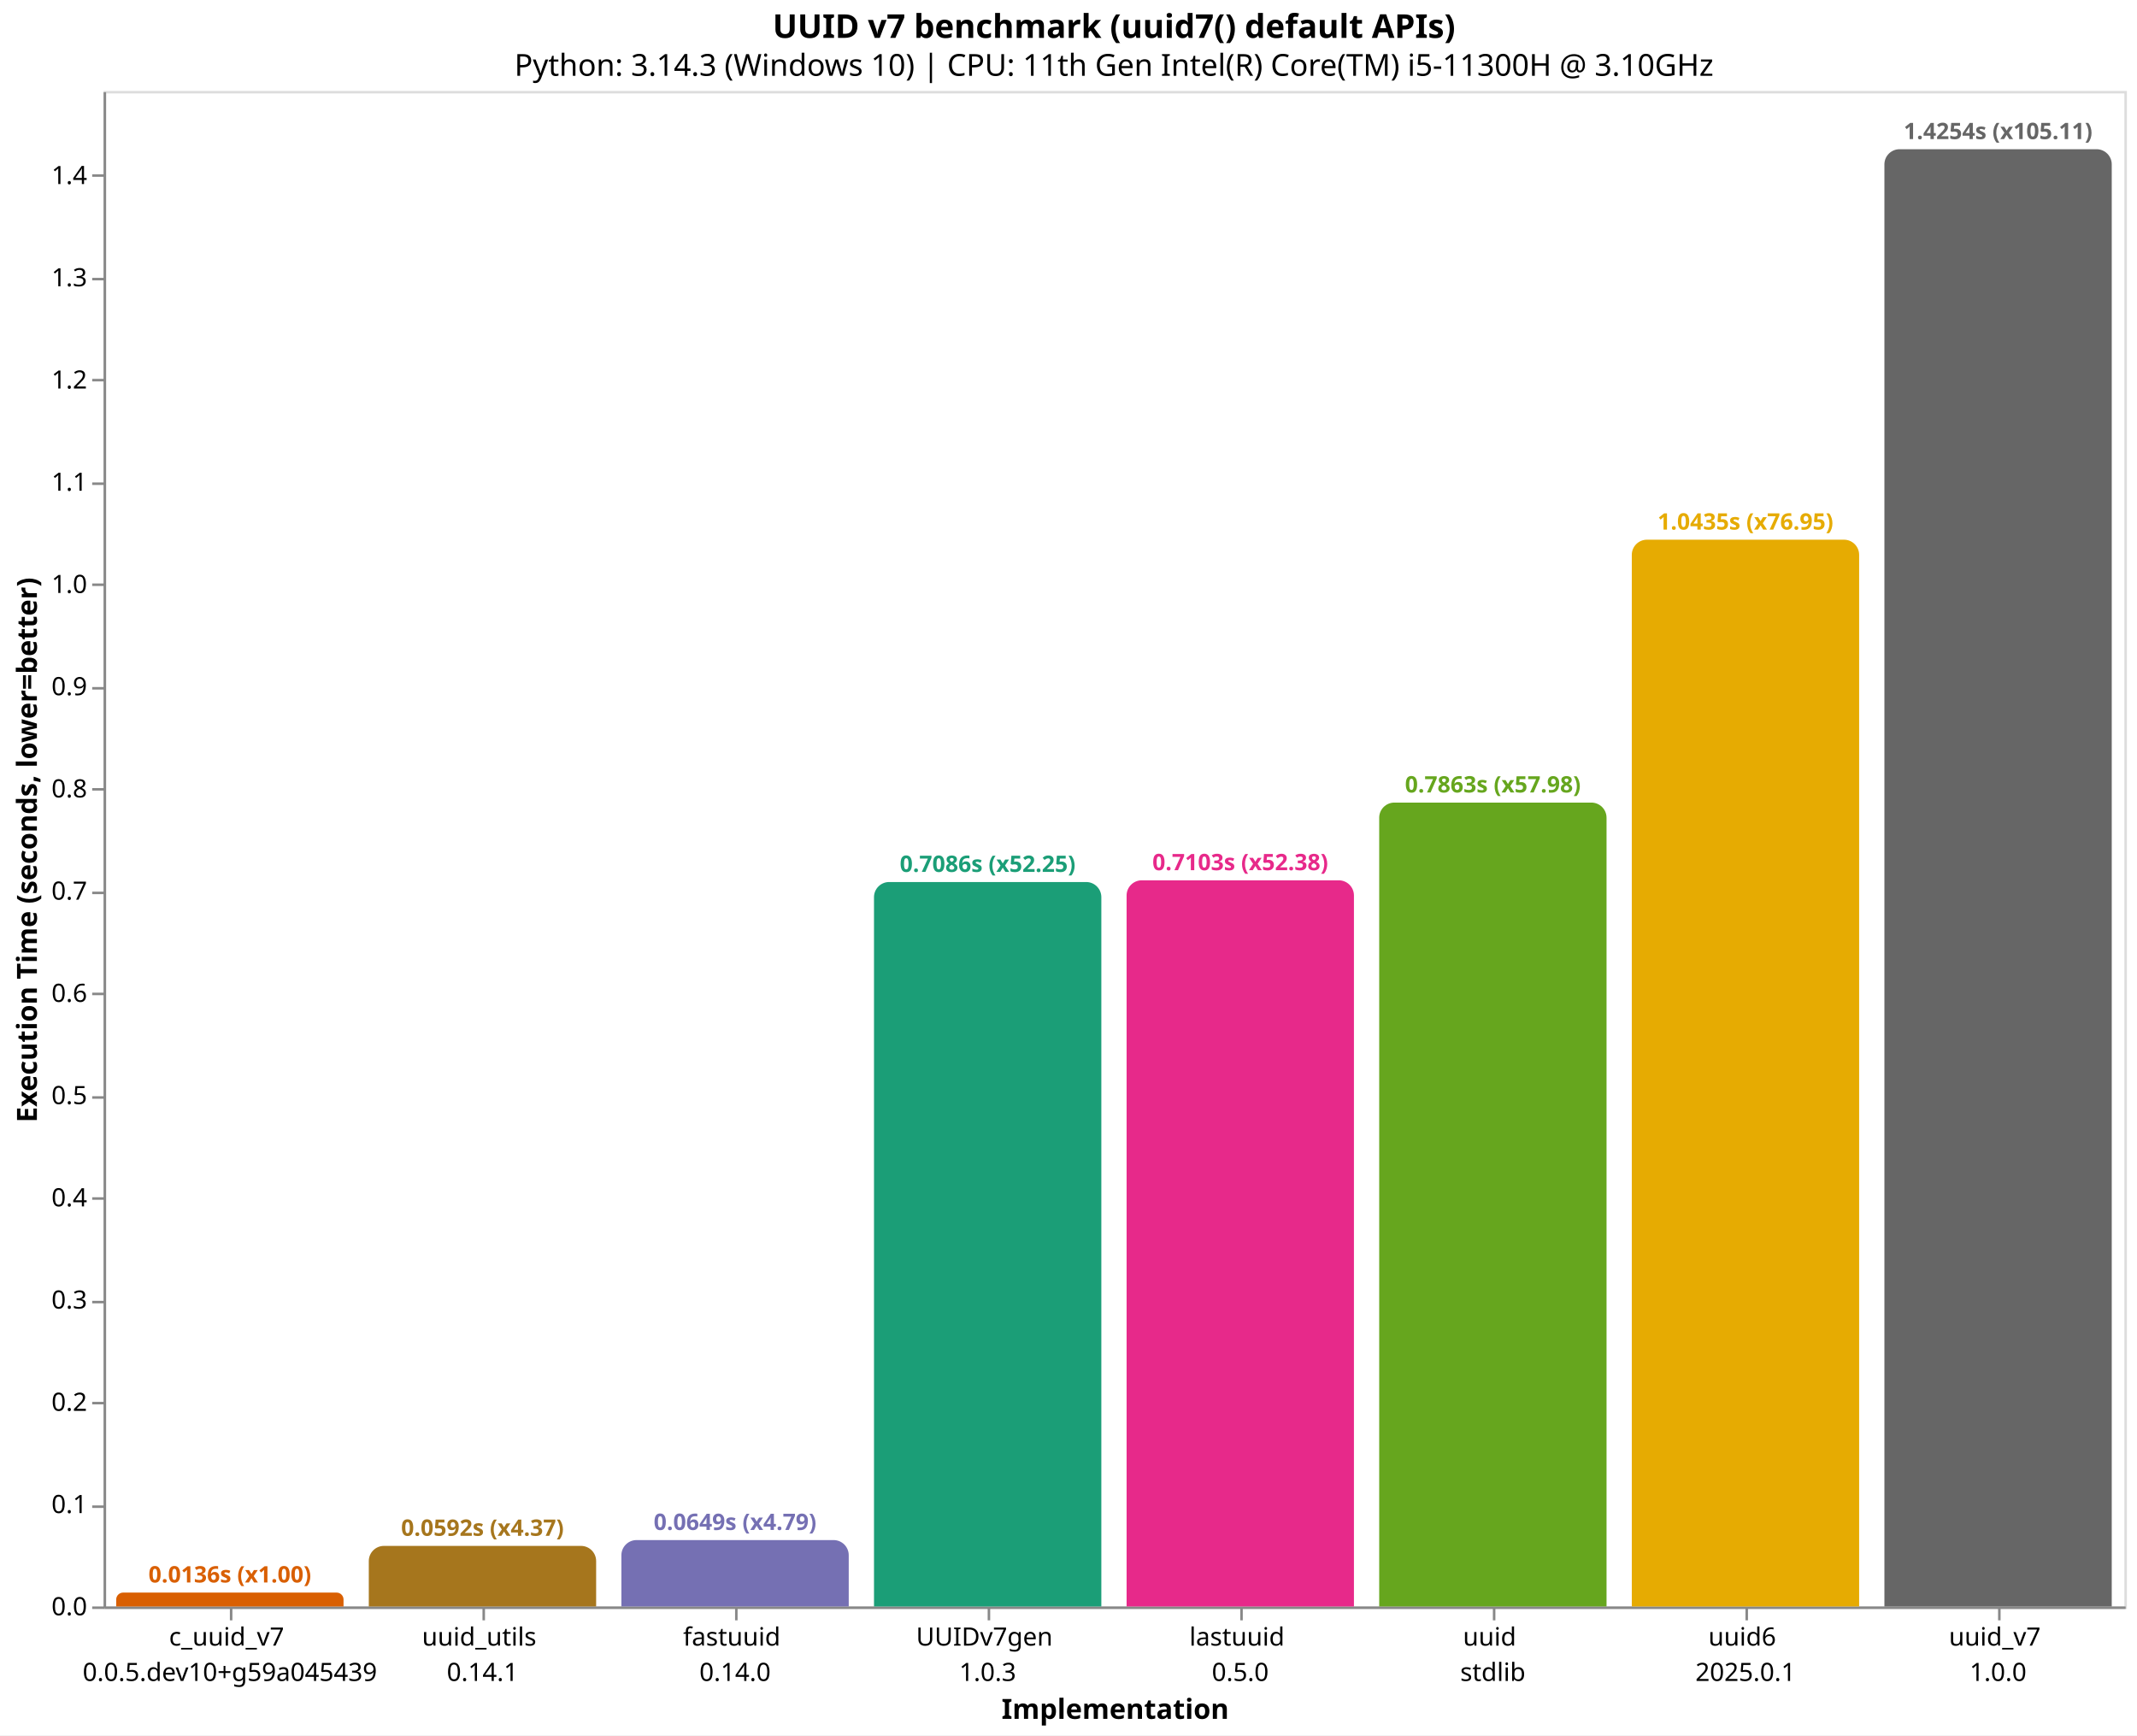
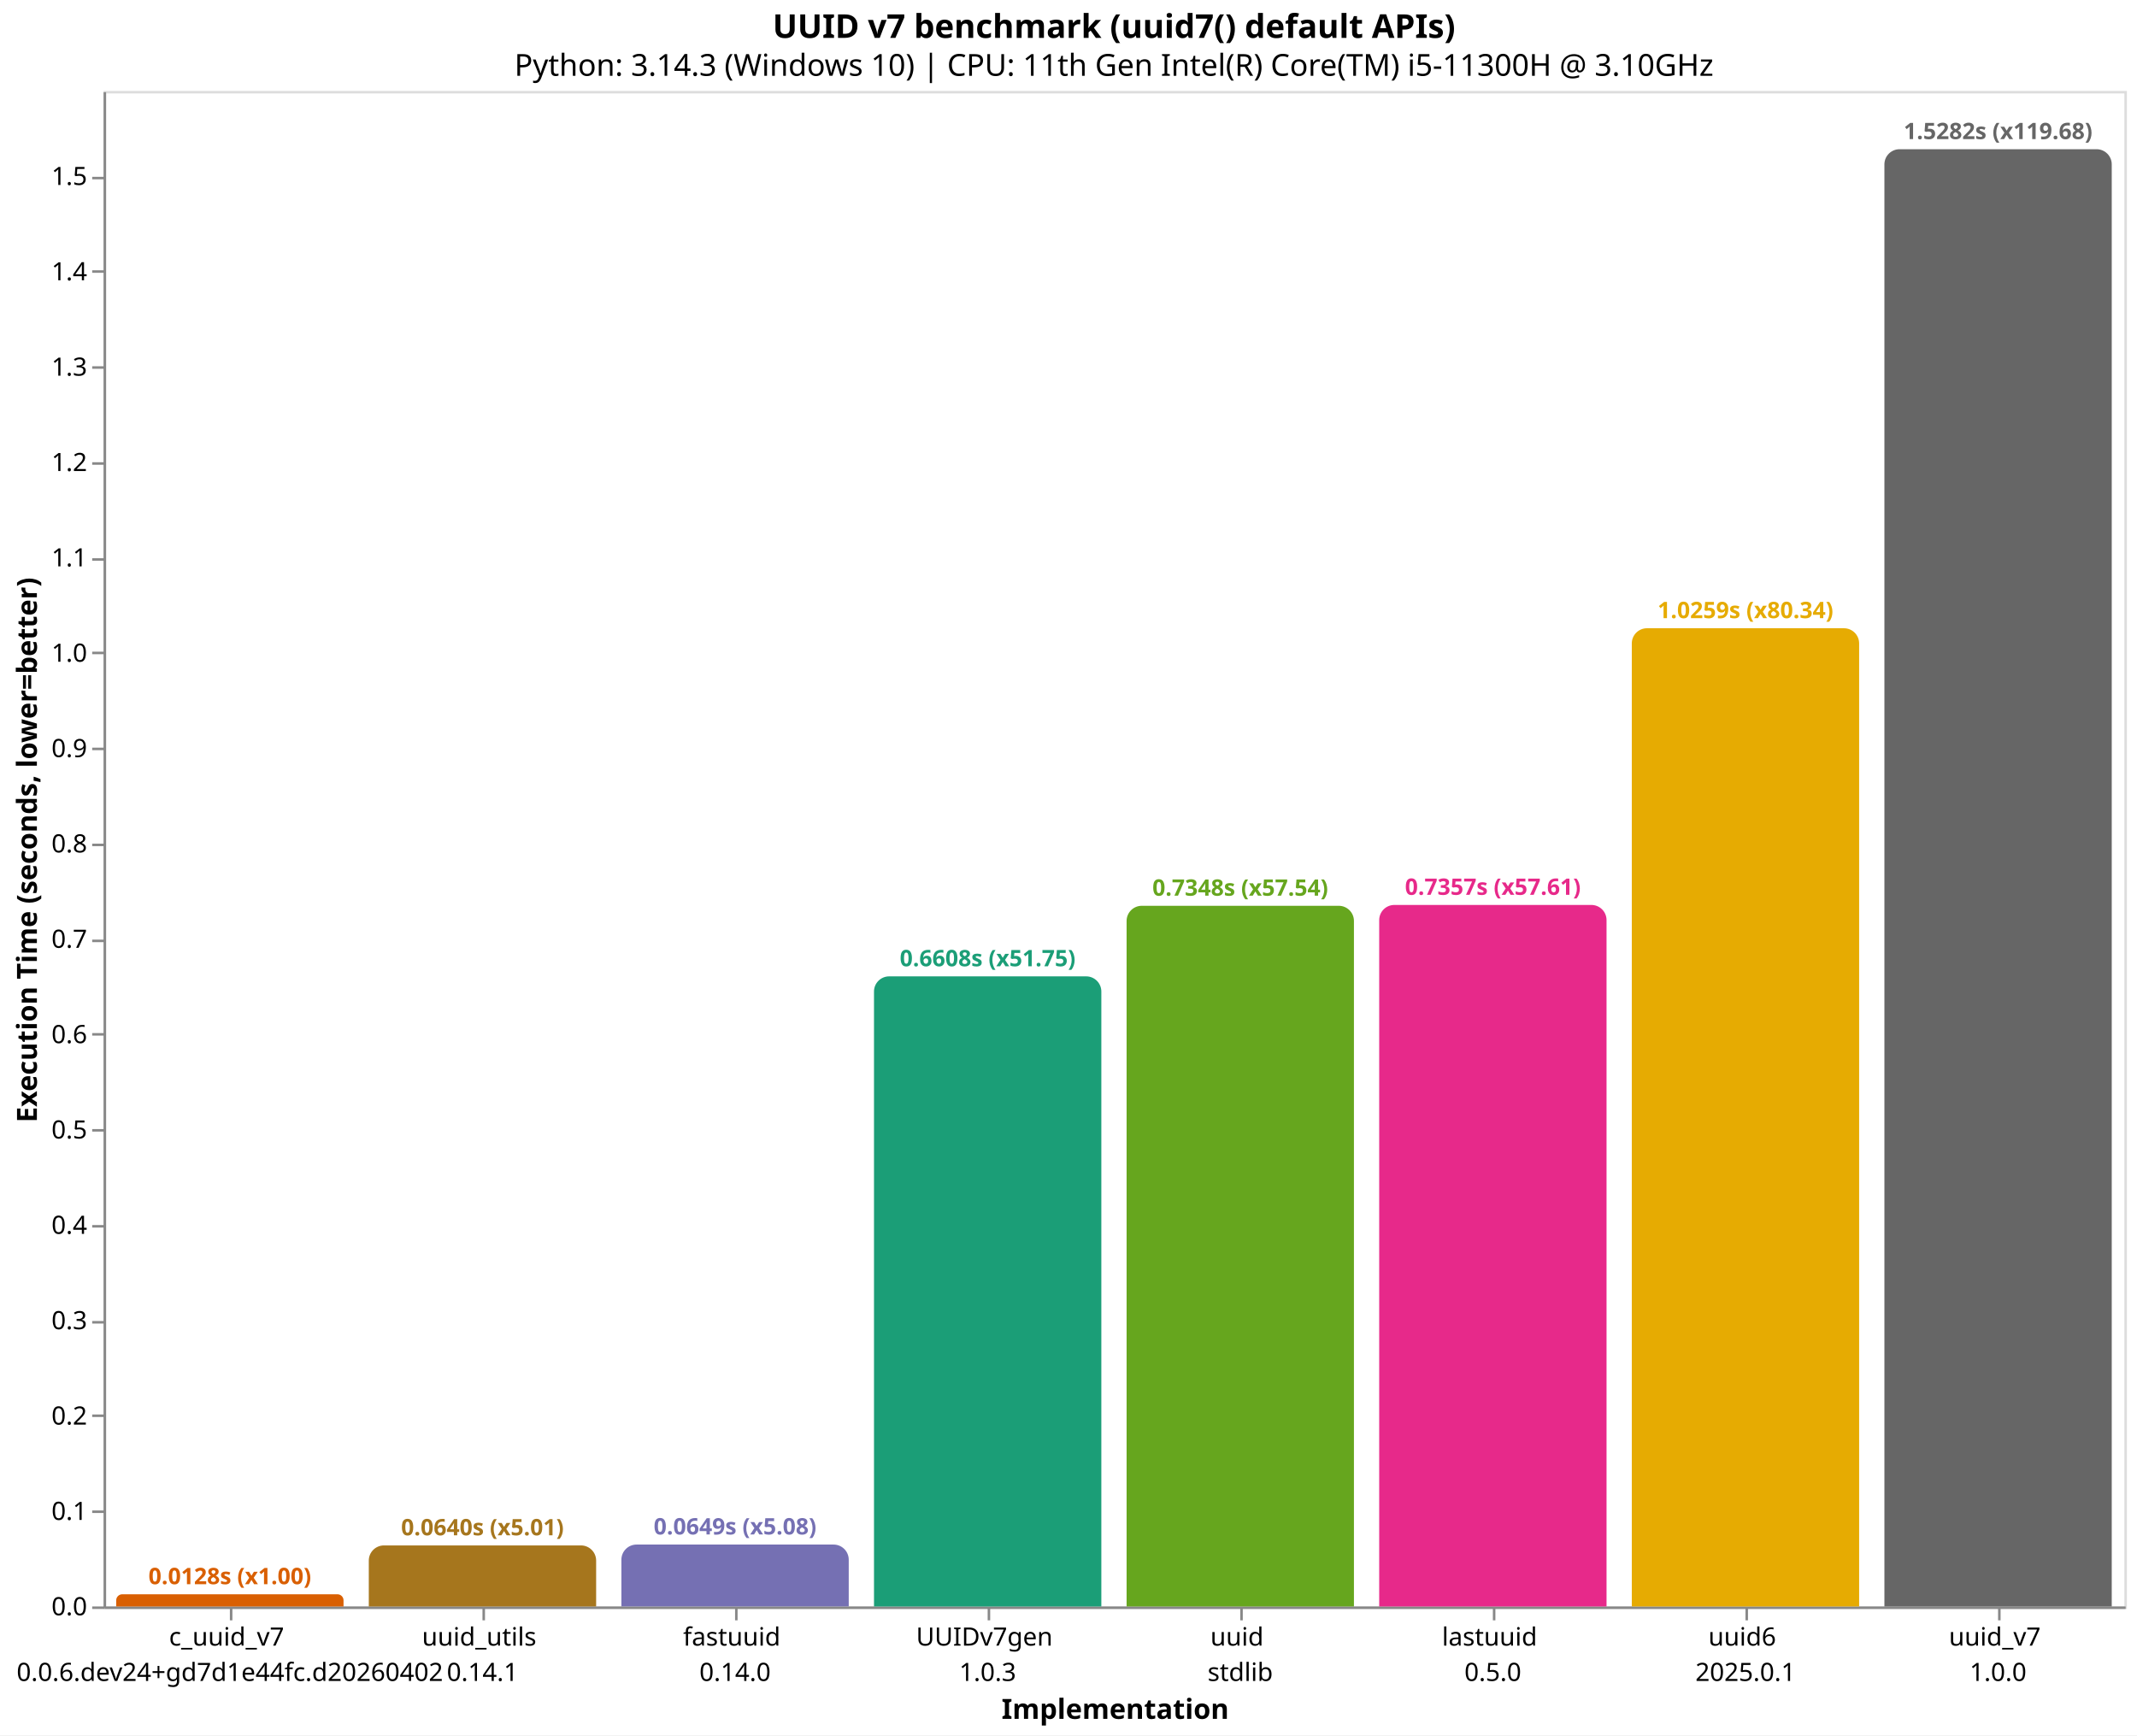
<svg xmlns="http://www.w3.org/2000/svg" version="1.1" class="marks" width="846" height="687" viewBox="0 0 846 687">
  <rect width="846" height="687" fill="white" />
  <g fill="none" stroke-miterlimit="10" transform="translate(41,36)">
    <g class="mark-group role-frame root" role="graphics-object" aria-roledescription="group mark container">
      <g transform="translate(0,0)">
        <path class="background" aria-hidden="true" d="M0.5,0.5h800v600h-800Z" stroke="#ddd" />
        <g>
-           <g class="mark-group role-axis" role="graphics-symbol" aria-roledescription="axis" aria-label="X-axis titled 'Implementation' for a discrete scale with 8 values: c_uuid_v7&#10;0.0.5.dev10+g59a045439, uuid_utils&#10;0.14.1, fastuuid&#10;0.14.0, UUIDv7gen&#10;1.0.3, lastuuid&#10;0.5.0, ending with uuid_v7&#10;1.0.0">
+           <g class="mark-group role-axis" role="graphics-symbol" aria-roledescription="axis" aria-label="X-axis titled 'Implementation' for a discrete scale with 8 values: c_uuid_v7&#10;0.0.6.dev24+gd7d1e44fc.d20260402, uuid_utils&#10;0.14.1, fastuuid&#10;0.14.0, UUIDv7gen&#10;1.0.3, uuid&#10;stdlib, ending with uuid_v7&#10;1.0.0">
            <g transform="translate(0.5,600.5)">
              <path class="background" aria-hidden="true" d="M0,0h0v0h0Z" pointer-events="none" />
              <g>
                <g class="mark-rule role-axis-tick" pointer-events="none">
                  <line transform="translate(50,0)" x2="0" y2="5" stroke="#888" stroke-width="1" opacity="1" />
                  <line transform="translate(150,0)" x2="0" y2="5" stroke="#888" stroke-width="1" opacity="1" />
                  <line transform="translate(250,0)" x2="0" y2="5" stroke="#888" stroke-width="1" opacity="1" />
                  <line transform="translate(350,0)" x2="0" y2="5" stroke="#888" stroke-width="1" opacity="1" />
                  <line transform="translate(450,0)" x2="0" y2="5" stroke="#888" stroke-width="1" opacity="1" />
                  <line transform="translate(550,0)" x2="0" y2="5" stroke="#888" stroke-width="1" opacity="1" />
                  <line transform="translate(650,0)" x2="0" y2="5" stroke="#888" stroke-width="1" opacity="1" />
                  <line transform="translate(750,0)" x2="0" y2="5" stroke="#888" stroke-width="1" opacity="1" />
                </g>
                <g class="mark-text role-axis-label" pointer-events="none">
                  <text text-anchor="middle" transform="translate(49.5,15)" font-family="sans-serif" font-size="10px" fill="#000" opacity="1">
                    <tspan>c_uuid_v7</tspan>
-                     <tspan x="0" dy="14">0.0.5.dev10+g59a045439</tspan>
+                     <tspan x="0" dy="14">0.0.6.dev24+gd7d1e44fc.d20260402</tspan>
                  </text>
                  <text text-anchor="middle" transform="translate(149.5,15)" font-family="sans-serif" font-size="10px" fill="#000" opacity="1">
                    <tspan>uuid_utils</tspan>
                    <tspan x="0" dy="14">0.14.1</tspan>
                  </text>
                  <text text-anchor="middle" transform="translate(249.5,15)" font-family="sans-serif" font-size="10px" fill="#000" opacity="1">
                    <tspan>fastuuid</tspan>
                    <tspan x="0" dy="14">0.14.0</tspan>
                  </text>
                  <text text-anchor="middle" transform="translate(349.5,15)" font-family="sans-serif" font-size="10px" fill="#000" opacity="1">
                    <tspan>UUIDv7gen</tspan>
                    <tspan x="0" dy="14">1.0.3</tspan>
                  </text>
                  <text text-anchor="middle" transform="translate(449.5,15)" font-family="sans-serif" font-size="10px" fill="#000" opacity="1">
+                     <tspan>uuid</tspan>
+                     <tspan x="0" dy="14">stdlib</tspan>
+                   </text>
+                   <text text-anchor="middle" transform="translate(549.5,15)" font-family="sans-serif" font-size="10px" fill="#000" opacity="1">
                    <tspan>lastuuid</tspan>
                    <tspan x="0" dy="14">0.5.0</tspan>
-                   </text>
-                   <text text-anchor="middle" transform="translate(549.5,15)" font-family="sans-serif" font-size="10px" fill="#000" opacity="1">
-                     <tspan>uuid</tspan>
-                     <tspan x="0" dy="14">stdlib</tspan>
                  </text>
                  <text text-anchor="middle" transform="translate(649.5,15)" font-family="sans-serif" font-size="10px" fill="#000" opacity="1">
                    <tspan>uuid6</tspan>
                    <tspan x="0" dy="14">2025.0.1</tspan>
                  </text>
                  <text text-anchor="middle" transform="translate(749.5,15)" font-family="sans-serif" font-size="10px" fill="#000" opacity="1">
                    <tspan>uuid_v7</tspan>
                    <tspan x="0" dy="14">1.0.0</tspan>
                  </text>
                </g>
                <g class="mark-rule role-axis-domain" pointer-events="none">
                  <line transform="translate(0,0)" x2="800" y2="0" stroke="#888" stroke-width="1" opacity="1" />
                </g>
                <g class="mark-text role-axis-title" pointer-events="none">
                  <text text-anchor="middle" transform="translate(400,44)" font-family="sans-serif" font-size="11px" font-weight="bold" fill="#000" opacity="1">Implementation</text>
                </g>
              </g>
              <path class="foreground" aria-hidden="true" d="" pointer-events="none" display="none" />
            </g>
          </g>
-           <g class="mark-group role-axis" role="graphics-symbol" aria-roledescription="axis" aria-label="Y-axis titled 'Execution Time (seconds, lower=better)' for a linear scale with values from 0.0 to 1.5">
+           <g class="mark-group role-axis" role="graphics-symbol" aria-roledescription="axis" aria-label="Y-axis titled 'Execution Time (seconds, lower=better)' for a linear scale with values from 0.0 to 1.6">
            <g transform="translate(0.5,0.5)">
              <path class="background" aria-hidden="true" d="M0,0h0v0h0Z" pointer-events="none" />
              <g>
                <g class="mark-rule role-axis-tick" pointer-events="none">
                  <line transform="translate(0,600)" x2="-5" y2="0" stroke="#888" stroke-width="1" opacity="1" />
-                   <line transform="translate(0,560)" x2="-5" y2="0" stroke="#888" stroke-width="1" opacity="1" />
-                   <line transform="translate(0,519)" x2="-5" y2="0" stroke="#888" stroke-width="1" opacity="1" />
-                   <line transform="translate(0,479)" x2="-5" y2="0" stroke="#888" stroke-width="1" opacity="1" />
-                   <line transform="translate(0,438)" x2="-5" y2="0" stroke="#888" stroke-width="1" opacity="1" />
-                   <line transform="translate(0,398)" x2="-5" y2="0" stroke="#888" stroke-width="1" opacity="1" />
-                   <line transform="translate(0,357)" x2="-5" y2="0" stroke="#888" stroke-width="1" opacity="1" />
-                   <line transform="translate(0,317)" x2="-5" y2="0" stroke="#888" stroke-width="1" opacity="1" />
-                   <line transform="translate(0,276)" x2="-5" y2="0" stroke="#888" stroke-width="1" opacity="1" />
-                   <line transform="translate(0,236)" x2="-5" y2="0" stroke="#888" stroke-width="1" opacity="1" />
-                   <line transform="translate(0,195)" x2="-5" y2="0" stroke="#888" stroke-width="1" opacity="1" />
-                   <line transform="translate(0,155)" x2="-5" y2="0" stroke="#888" stroke-width="1" opacity="1" />
-                   <line transform="translate(0,114)" x2="-5" y2="0" stroke="#888" stroke-width="1" opacity="1" />
-                   <line transform="translate(0,74)" x2="-5" y2="0" stroke="#888" stroke-width="1" opacity="1" />
-                   <line transform="translate(0,33)" x2="-5" y2="0" stroke="#888" stroke-width="1" opacity="1" />
+                   <line transform="translate(0,562)" x2="-5" y2="0" stroke="#888" stroke-width="1" opacity="1" />
+                   <line transform="translate(0,524)" x2="-5" y2="0" stroke="#888" stroke-width="1" opacity="1" />
+                   <line transform="translate(0,487)" x2="-5" y2="0" stroke="#888" stroke-width="1" opacity="1" />
+                   <line transform="translate(0,449)" x2="-5" y2="0" stroke="#888" stroke-width="1" opacity="1" />
+                   <line transform="translate(0,411)" x2="-5" y2="0" stroke="#888" stroke-width="1" opacity="1" />
+                   <line transform="translate(0,373)" x2="-5" y2="0" stroke="#888" stroke-width="1" opacity="1" />
+                   <line transform="translate(0,336)" x2="-5" y2="0" stroke="#888" stroke-width="1" opacity="1" />
+                   <line transform="translate(0,298)" x2="-5" y2="0" stroke="#888" stroke-width="1" opacity="1" />
+                   <line transform="translate(0,260)" x2="-5" y2="0" stroke="#888" stroke-width="1" opacity="1" />
+                   <line transform="translate(0,222)" x2="-5" y2="0" stroke="#888" stroke-width="1" opacity="1" />
+                   <line transform="translate(0,185)" x2="-5" y2="0" stroke="#888" stroke-width="1" opacity="1" />
+                   <line transform="translate(0,147)" x2="-5" y2="0" stroke="#888" stroke-width="1" opacity="1" />
+                   <line transform="translate(0,109)" x2="-5" y2="0" stroke="#888" stroke-width="1" opacity="1" />
+                   <line transform="translate(0,71)" x2="-5" y2="0" stroke="#888" stroke-width="1" opacity="1" />
+                   <line transform="translate(0,34)" x2="-5" y2="0" stroke="#888" stroke-width="1" opacity="1" />
                </g>
                <g class="mark-text role-axis-label" pointer-events="none">
                  <text text-anchor="end" transform="translate(-7,603)" font-family="sans-serif" font-size="10px" fill="#000" opacity="1">0.0</text>
-                   <text text-anchor="end" transform="translate(-7,562.5265)" font-family="sans-serif" font-size="10px" fill="#000" opacity="1">0.1</text>
-                   <text text-anchor="end" transform="translate(-7,522.053)" font-family="sans-serif" font-size="10px" fill="#000" opacity="1">0.2</text>
-                   <text text-anchor="end" transform="translate(-7,481.5796)" font-family="sans-serif" font-size="10px" fill="#000" opacity="1">0.3</text>
-                   <text text-anchor="end" transform="translate(-7,441.1061)" font-family="sans-serif" font-size="10px" fill="#000" opacity="1">0.4</text>
-                   <text text-anchor="end" transform="translate(-7,400.6326)" font-family="sans-serif" font-size="10px" fill="#000" opacity="1">0.5</text>
-                   <text text-anchor="end" transform="translate(-7,360.1591)" font-family="sans-serif" font-size="10px" fill="#000" opacity="1">0.6</text>
-                   <text text-anchor="end" transform="translate(-7,319.6856)" font-family="sans-serif" font-size="10px" fill="#000" opacity="1">0.7</text>
-                   <text text-anchor="end" transform="translate(-7,279.2122)" font-family="sans-serif" font-size="10px" fill="#000" opacity="1">0.8</text>
-                   <text text-anchor="end" transform="translate(-7,238.7387)" font-family="sans-serif" font-size="10px" fill="#000" opacity="1">0.9</text>
-                   <text text-anchor="end" transform="translate(-7,198.2652)" font-family="sans-serif" font-size="10px" fill="#000" opacity="1">1.0</text>
-                   <text text-anchor="end" transform="translate(-7,157.7917)" font-family="sans-serif" font-size="10px" fill="#000" opacity="1">1.1</text>
-                   <text text-anchor="end" transform="translate(-7,117.3182)" font-family="sans-serif" font-size="10px" fill="#000" opacity="1">1.2</text>
-                   <text text-anchor="end" transform="translate(-7,76.84475)" font-family="sans-serif" font-size="10px" fill="#000" opacity="1">1.3</text>
-                   <text text-anchor="end" transform="translate(-7,36.37127)" font-family="sans-serif" font-size="10px" fill="#000" opacity="1">1.4</text>
+                   <text text-anchor="end" transform="translate(-7,565.2487)" font-family="sans-serif" font-size="10px" fill="#000" opacity="1">0.1</text>
+                   <text text-anchor="end" transform="translate(-7,527.4974)" font-family="sans-serif" font-size="10px" fill="#000" opacity="1">0.2</text>
+                   <text text-anchor="end" transform="translate(-7,489.746)" font-family="sans-serif" font-size="10px" fill="#000" opacity="1">0.3</text>
+                   <text text-anchor="end" transform="translate(-7,451.9947)" font-family="sans-serif" font-size="10px" fill="#000" opacity="1">0.4</text>
+                   <text text-anchor="end" transform="translate(-7,414.2434)" font-family="sans-serif" font-size="10px" fill="#000" opacity="1">0.5</text>
+                   <text text-anchor="end" transform="translate(-7,376.4921)" font-family="sans-serif" font-size="10px" fill="#000" opacity="1">0.6</text>
+                   <text text-anchor="end" transform="translate(-7,338.7407)" font-family="sans-serif" font-size="10px" fill="#000" opacity="1">0.7</text>
+                   <text text-anchor="end" transform="translate(-7,300.9894)" font-family="sans-serif" font-size="10px" fill="#000" opacity="1">0.8</text>
+                   <text text-anchor="end" transform="translate(-7,263.2381)" font-family="sans-serif" font-size="10px" fill="#000" opacity="1">0.9</text>
+                   <text text-anchor="end" transform="translate(-7,225.4868)" font-family="sans-serif" font-size="10px" fill="#000" opacity="1">1.0</text>
+                   <text text-anchor="end" transform="translate(-7,187.7354)" font-family="sans-serif" font-size="10px" fill="#000" opacity="1">1.1</text>
+                   <text text-anchor="end" transform="translate(-7,149.9841)" font-family="sans-serif" font-size="10px" fill="#000" opacity="1">1.2</text>
+                   <text text-anchor="end" transform="translate(-7,112.2328)" font-family="sans-serif" font-size="10px" fill="#000" opacity="1">1.3</text>
+                   <text text-anchor="end" transform="translate(-7,74.48148)" font-family="sans-serif" font-size="10px" fill="#000" opacity="1">1.4</text>
+                   <text text-anchor="end" transform="translate(-7,36.73016)" font-family="sans-serif" font-size="10px" fill="#000" opacity="1">1.5</text>
                </g>
                <g class="mark-rule role-axis-domain" pointer-events="none">
                  <line transform="translate(0,600)" x2="0" y2="-600" stroke="#888" stroke-width="1" opacity="1" />
                </g>
                <g class="mark-text role-axis-title" pointer-events="none">
                  <text text-anchor="middle" transform="translate(-24.90137,300) rotate(-90) translate(0,-2)" font-family="sans-serif" font-size="11px" font-weight="bold" fill="#000" opacity="1">Execution Time (seconds, lower=better)</text>
                </g>
              </g>
              <path class="foreground" aria-hidden="true" d="" pointer-events="none" display="none" />
            </g>
          </g>
          <g class="mark-group role-scope" role="graphics-object" aria-roledescription="group mark container">
-             <g transform="translate(5,594.5114)">
-               <path class="background" aria-hidden="true" d="M2.744,0L87.256,0C88.77,0,90,1.23,90,2.744L90,5.489C90,5.489,90,5.489,90,5.489L0,5.489C0,5.489,0,5.489,0,5.489L0,2.744C0,1.23,1.23,0,2.744,0Z" />
+             <g transform="translate(5,595.1795)">
+               <path class="background" aria-hidden="true" d="M2.41,0L87.59,0C88.92,0,90,1.08,90,2.41L90,4.821C90,4.821,90,4.821,90,4.821L0,4.821C0,4.821,0,4.821,0,4.821L0,2.41C0,1.08,1.08,0,2.41,0Z" />
              <g clip-path="url(#clip1)">
                <g class="mark-group role-scope" role="graphics-object" aria-roledescription="group mark container">
-                   <g transform="translate(0,-594.5114)">
-                     <path class="background" aria-hidden="true" d="M0,0h90v0h-90Z" />
-                     <g>
-                       <g class="mark-rect role-mark layer_0_marks" role="graphics-object" aria-roledescription="rect mark container">
-                         <path aria-label="Implementation: c_uuid_v7&#10;0.0.5.dev10+g59a045439; Execution Time (seconds, lower=better): 0.0135609999998; implementation: c_uuid_v7; Execution Time (s): 0.0136; Slowdown: 1.00" role="graphics-symbol" aria-roledescription="bar" d="M0,594.511h90v5.489h-90Z" fill="#d95f02" />
-                       </g>
-                     </g>
-                     <path class="foreground" aria-hidden="true" d="" display="none" />
-                   </g>
-                 </g>
-               </g>
-               <path class="foreground" aria-hidden="true" d="" display="none" />
-             </g>
-             <g transform="translate(105,576.0283)">
-               <path class="background" aria-hidden="true" d="M6,0L84,0C87.311,0,90,2.689,90,6L90,23.972C90,23.972,90,23.972,90,23.972L0,23.972C0,23.972,0,23.972,0,23.972L0,6C0,2.689,2.689,0,6,0Z" />
+                   <g transform="translate(0,-595.1795)">
+                     <path class="background" aria-hidden="true" d="M0,0h90v0h-90Z" />
+                     <g>
+                       <g class="mark-rect role-mark layer_0_marks" role="graphics-object" aria-roledescription="rect mark container">
+                         <path aria-label="Implementation: c_uuid_v7&#10;0.0.6.dev24+gd7d1e44fc.d20260402; Execution Time (seconds, lower=better): 0.0127691000016; implementation: c_uuid_v7; Execution Time (s): 0.0128; Slowdown: 1.00" role="graphics-symbol" aria-roledescription="bar" d="M0,595.179h90v4.821h-90Z" fill="#d95f02" />
+                       </g>
+                     </g>
+                     <path class="foreground" aria-hidden="true" d="" display="none" />
+                   </g>
+                 </g>
+               </g>
+               <path class="foreground" aria-hidden="true" d="" display="none" />
+             </g>
+             <g transform="translate(105,575.8402)">
+               <path class="background" aria-hidden="true" d="M6,0L84,0C87.311,0,90,2.689,90,6L90,24.16C90,24.16,90,24.16,90,24.16L0,24.16C0,24.16,0,24.16,0,24.16L0,6C0,2.689,2.689,0,6,0Z" />
              <g clip-path="url(#clip2)">
                <g class="mark-group role-scope" role="graphics-object" aria-roledescription="group mark container">
-                   <g transform="translate(0,-576.0283)">
-                     <path class="background" aria-hidden="true" d="M0,0h90v0h-90Z" />
-                     <g>
-                       <g class="mark-rect role-mark layer_0_marks" role="graphics-object" aria-roledescription="rect mark container">
-                         <path aria-label="Implementation: uuid_utils&#10;0.14.1; Execution Time (seconds, lower=better): 0.059228099999; implementation: uuid_utils; Execution Time (s): 0.0592; Slowdown: 4.37" role="graphics-symbol" aria-roledescription="bar" d="M0,576.028h90v23.972h-90Z" fill="#a6761d" />
-                       </g>
-                     </g>
-                     <path class="foreground" aria-hidden="true" d="" display="none" />
-                   </g>
-                 </g>
-               </g>
-               <path class="foreground" aria-hidden="true" d="" display="none" />
-             </g>
-             <g transform="translate(205,573.7215)">
-               <path class="background" aria-hidden="true" d="M6,0L84,0C87.311,0,90,2.689,90,6L90,26.279C90,26.279,90,26.279,90,26.279L0,26.279C0,26.279,0,26.279,0,26.279L0,6C0,2.689,2.689,0,6,0Z" />
+                   <g transform="translate(0,-575.8402)">
+                     <path class="background" aria-hidden="true" d="M0,0h90v0h-90Z" />
+                     <g>
+                       <g class="mark-rect role-mark layer_0_marks" role="graphics-object" aria-roledescription="rect mark container">
+                         <path aria-label="Implementation: uuid_utils&#10;0.14.1; Execution Time (seconds, lower=better): 0.0639970999982; implementation: uuid_utils; Execution Time (s): 0.0640; Slowdown: 5.01" role="graphics-symbol" aria-roledescription="bar" d="M0,575.84h90v24.16h-90Z" fill="#a6761d" />
+                       </g>
+                     </g>
+                     <path class="foreground" aria-hidden="true" d="" display="none" />
+                   </g>
+                 </g>
+               </g>
+               <path class="foreground" aria-hidden="true" d="" display="none" />
+             </g>
+             <g transform="translate(205,575.4976)">
+               <path class="background" aria-hidden="true" d="M6,0L84,0C87.311,0,90,2.689,90,6L90,24.502C90,24.502,90,24.502,90,24.502L0,24.502C0,24.502,0,24.502,0,24.502L0,6C0,2.689,2.689,0,6,0Z" />
              <g clip-path="url(#clip3)">
                <g class="mark-group role-scope" role="graphics-object" aria-roledescription="group mark container">
-                   <g transform="translate(0,-573.7215)">
-                     <path class="background" aria-hidden="true" d="M0,0h90v0h-90Z" />
-                     <g>
-                       <g class="mark-rect role-mark layer_0_marks" role="graphics-object" aria-roledescription="rect mark container">
-                         <path aria-label="Implementation: fastuuid&#10;0.14.0; Execution Time (seconds, lower=better): 0.0649277999983; implementation: fastuuid; Execution Time (s): 0.0649; Slowdown: 4.79" role="graphics-symbol" aria-roledescription="bar" d="M0,573.721h90v26.279h-90Z" fill="#7570b3" />
-                       </g>
-                     </g>
-                     <path class="foreground" aria-hidden="true" d="" display="none" />
-                   </g>
-                 </g>
-               </g>
-               <path class="foreground" aria-hidden="true" d="" display="none" />
-             </g>
-             <g transform="translate(305,313.1959)">
-               <path class="background" aria-hidden="true" d="M6,0L84,0C87.311,0,90,2.689,90,6L90,286.804C90,286.804,90,286.804,90,286.804L0,286.804C0,286.804,0,286.804,0,286.804L0,6C0,2.689,2.689,0,6,0Z" />
+                   <g transform="translate(0,-575.4976)">
+                     <path class="background" aria-hidden="true" d="M0,0h90v0h-90Z" />
+                     <g>
+                       <g class="mark-rect role-mark layer_0_marks" role="graphics-object" aria-roledescription="rect mark container">
+                         <path aria-label="Implementation: fastuuid&#10;0.14.0; Execution Time (seconds, lower=better): 0.064904800005; implementation: fastuuid; Execution Time (s): 0.0649; Slowdown: 5.08" role="graphics-symbol" aria-roledescription="bar" d="M0,575.498h90v24.502h-90Z" fill="#7570b3" />
+                       </g>
+                     </g>
+                     <path class="foreground" aria-hidden="true" d="" display="none" />
+                   </g>
+                 </g>
+               </g>
+               <path class="foreground" aria-hidden="true" d="" display="none" />
+             </g>
+             <g transform="translate(305,350.5453)">
+               <path class="background" aria-hidden="true" d="M6,0L84,0C87.311,0,90,2.689,90,6L90,249.455C90,249.455,90,249.455,90,249.455L0,249.455C0,249.455,0,249.455,0,249.455L0,6C0,2.689,2.689,0,6,0Z" />
              <g clip-path="url(#clip4)">
                <g class="mark-group role-scope" role="graphics-object" aria-roledescription="group mark container">
-                   <g transform="translate(0,-313.1959)">
-                     <path class="background" aria-hidden="true" d="M0,0h90v0h-90Z" />
-                     <g>
-                       <g class="mark-rect role-mark layer_0_marks" role="graphics-object" aria-roledescription="rect mark container">
-                         <path aria-label="Implementation: UUIDv7gen&#10;1.0.3; Execution Time (seconds, lower=better): 0.708622399998; implementation: UUIDv7gen; Execution Time (s): 0.7086; Slowdown: 52.25" role="graphics-symbol" aria-roledescription="bar" d="M0,313.196h90v286.804h-90Z" fill="#1b9e77" />
-                       </g>
-                     </g>
-                     <path class="foreground" aria-hidden="true" d="" display="none" />
-                   </g>
-                 </g>
-               </g>
-               <path class="foreground" aria-hidden="true" d="" display="none" />
-             </g>
-             <g transform="translate(405,312.5187)">
-               <path class="background" aria-hidden="true" d="M6,0L84,0C87.311,0,90,2.689,90,6L90,287.481C90,287.481,90,287.481,90,287.481L0,287.481C0,287.481,0,287.481,0,287.481L0,6C0,2.689,2.689,0,6,0Z" />
+                   <g transform="translate(0,-350.5453)">
+                     <path class="background" aria-hidden="true" d="M0,0h90v0h-90Z" />
+                     <g>
+                       <g class="mark-rect role-mark layer_0_marks" role="graphics-object" aria-roledescription="rect mark container">
+                         <path aria-label="Implementation: UUIDv7gen&#10;1.0.3; Execution Time (seconds, lower=better): 0.6607841; implementation: UUIDv7gen; Execution Time (s): 0.6608; Slowdown: 51.75" role="graphics-symbol" aria-roledescription="bar" d="M0,350.545h90v249.455h-90Z" fill="#1b9e77" />
+                       </g>
+                     </g>
+                     <path class="foreground" aria-hidden="true" d="" display="none" />
+                   </g>
+                 </g>
+               </g>
+               <path class="foreground" aria-hidden="true" d="" display="none" />
+             </g>
+             <g transform="translate(405,322.609)">
+               <path class="background" aria-hidden="true" d="M6,0L84,0C87.311,0,90,2.689,90,6L90,277.391C90,277.391,90,277.391,90,277.391L0,277.391C0,277.391,0,277.391,0,277.391L0,6C0,2.689,2.689,0,6,0Z" />
              <g clip-path="url(#clip5)">
                <g class="mark-group role-scope" role="graphics-object" aria-roledescription="group mark container">
-                   <g transform="translate(0,-312.5187)">
-                     <path class="background" aria-hidden="true" d="M0,0h90v0h-90Z" />
-                     <g>
-                       <g class="mark-rect role-mark layer_0_marks" role="graphics-object" aria-roledescription="rect mark container">
-                         <path aria-label="Implementation: lastuuid&#10;0.5.0; Execution Time (seconds, lower=better): 0.710295499997; implementation: lastuuid; Execution Time (s): 0.7103; Slowdown: 52.38" role="graphics-symbol" aria-roledescription="bar" d="M0,312.519h90v287.481h-90Z" fill="#e7298a" />
-                       </g>
-                     </g>
-                     <path class="foreground" aria-hidden="true" d="" display="none" />
-                   </g>
-                 </g>
-               </g>
-               <path class="foreground" aria-hidden="true" d="" display="none" />
-             </g>
-             <g transform="translate(505,281.7464)">
-               <path class="background" aria-hidden="true" d="M6,0L84,0C87.311,0,90,2.689,90,6L90,318.254C90,318.254,90,318.254,90,318.254L0,318.254C0,318.254,0,318.254,0,318.254L0,6C0,2.689,2.689,0,6,0Z" />
+                   <g transform="translate(0,-322.609)">
+                     <path class="background" aria-hidden="true" d="M0,0h90v0h-90Z" />
+                     <g>
+                       <g class="mark-rect role-mark layer_0_marks" role="graphics-object" aria-roledescription="rect mark container">
+                         <path aria-label="Implementation: uuid&#10;stdlib; Execution Time (seconds, lower=better): 0.7347849; implementation: uuid; Execution Time (s): 0.7348; Slowdown: 57.54" role="graphics-symbol" aria-roledescription="bar" d="M0,322.609h90v277.391h-90Z" fill="#66a61e" />
+                       </g>
+                     </g>
+                     <path class="foreground" aria-hidden="true" d="" display="none" />
+                   </g>
+                 </g>
+               </g>
+               <path class="foreground" aria-hidden="true" d="" display="none" />
+             </g>
+             <g transform="translate(505,322.2711)">
+               <path class="background" aria-hidden="true" d="M6,0L84,0C87.311,0,90,2.689,90,6L90,277.729C90,277.729,90,277.729,90,277.729L0,277.729C0,277.729,0,277.729,0,277.729L0,6C0,2.689,2.689,0,6,0Z" />
              <g clip-path="url(#clip6)">
                <g class="mark-group role-scope" role="graphics-object" aria-roledescription="group mark container">
-                   <g transform="translate(0,-281.7464)">
-                     <path class="background" aria-hidden="true" d="M0,0h90v0h-90Z" />
-                     <g>
-                       <g class="mark-rect role-mark layer_0_marks" role="graphics-object" aria-roledescription="rect mark container">
-                         <path aria-label="Implementation: uuid&#10;stdlib; Execution Time (seconds, lower=better): 0.7863263; implementation: uuid; Execution Time (s): 0.7863; Slowdown: 57.98" role="graphics-symbol" aria-roledescription="bar" d="M0,281.746h90v318.254h-90Z" fill="#66a61e" />
-                       </g>
-                     </g>
-                     <path class="foreground" aria-hidden="true" d="" display="none" />
-                   </g>
-                 </g>
-               </g>
-               <path class="foreground" aria-hidden="true" d="" display="none" />
-             </g>
-             <g transform="translate(605,177.6669)">
-               <path class="background" aria-hidden="true" d="M6,0L84,0C87.311,0,90,2.689,90,6L90,422.333C90,422.333,90,422.333,90,422.333L0,422.333C0,422.333,0,422.333,0,422.333L0,6C0,2.689,2.689,0,6,0Z" />
+                   <g transform="translate(0,-322.2711)">
+                     <path class="background" aria-hidden="true" d="M0,0h90v0h-90Z" />
+                     <g>
+                       <g class="mark-rect role-mark layer_0_marks" role="graphics-object" aria-roledescription="rect mark container">
+                         <path aria-label="Implementation: lastuuid&#10;0.5.0; Execution Time (seconds, lower=better): 0.735679899997; implementation: lastuuid; Execution Time (s): 0.7357; Slowdown: 57.61" role="graphics-symbol" aria-roledescription="bar" d="M0,322.271h90v277.729h-90Z" fill="#e7298a" />
+                       </g>
+                     </g>
+                     <path class="foreground" aria-hidden="true" d="" display="none" />
+                   </g>
+                 </g>
+               </g>
+               <path class="foreground" aria-hidden="true" d="" display="none" />
+             </g>
+             <g transform="translate(605,212.7275)">
+               <path class="background" aria-hidden="true" d="M6,0L84,0C87.311,0,90,2.689,90,6L90,387.273C90,387.273,90,387.273,90,387.273L0,387.273C0,387.273,0,387.273,0,387.273L0,6C0,2.689,2.689,0,6,0Z" />
              <g clip-path="url(#clip7)">
                <g class="mark-group role-scope" role="graphics-object" aria-roledescription="group mark container">
-                   <g transform="translate(0,-177.6669)">
-                     <path class="background" aria-hidden="true" d="M0,0h90v0h-90Z" />
-                     <g>
-                       <g class="mark-rect role-mark layer_0_marks" role="graphics-object" aria-roledescription="rect mark container">
-                         <path aria-label="Implementation: uuid6&#10;2025.0.1; Execution Time (seconds, lower=better): 1.043481; implementation: uuid6; Execution Time (s): 1.0435; Slowdown: 76.95" role="graphics-symbol" aria-roledescription="bar" d="M0,177.667h90v422.333h-90Z" fill="#e6ab02" />
+                   <g transform="translate(0,-212.7275)">
+                     <path class="background" aria-hidden="true" d="M0,0h90v0h-90Z" />
+                     <g>
+                       <g class="mark-rect role-mark layer_0_marks" role="graphics-object" aria-roledescription="rect mark container">
+                         <path aria-label="Implementation: uuid6&#10;2025.0.1; Execution Time (seconds, lower=better): 1.0258515; implementation: uuid6; Execution Time (s): 1.0259; Slowdown: 80.34" role="graphics-symbol" aria-roledescription="bar" d="M0,212.727h90v387.273h-90Z" fill="#e6ab02" />
                      </g>
                    </g>
                    <path class="foreground" aria-hidden="true" d="" display="none" />
                  </g>
                </g>
              </g>
              <path class="foreground" aria-hidden="true" d="" display="none" />
            </g>
            <g transform="translate(705,23.07692)">
              <path class="background" aria-hidden="true" d="M6,0L84,0C87.311,0,90,2.689,90,6L90,576.923C90,576.923,90,576.923,90,576.923L0,576.923C0,576.923,0,576.923,0,576.923L0,6C0,2.689,2.689,0,6,0Z" />
              <g clip-path="url(#clip8)">
                <g class="mark-group role-scope" role="graphics-object" aria-roledescription="group mark container">
                  <g transform="translate(0,-23.07692)">
                    <path class="background" aria-hidden="true" d="M0,0h90v0h-90Z" />
                    <g>
                      <g class="mark-rect role-mark layer_0_marks" role="graphics-object" aria-roledescription="rect mark container">
-                         <path aria-label="Implementation: uuid_v7&#10;1.0.0; Execution Time (seconds, lower=better): 1.4254348; implementation: uuid_v7; Execution Time (s): 1.4254; Slowdown: 105.11" role="graphics-symbol" aria-roledescription="bar" d="M0,23.077h90v576.923h-90Z" fill="#666666" />
+                         <path aria-label="Implementation: uuid_v7&#10;1.0.0; Execution Time (seconds, lower=better): 1.5282195; implementation: uuid_v7; Execution Time (s): 1.5282; Slowdown: 119.68" role="graphics-symbol" aria-roledescription="bar" d="M0,23.077h90v576.923h-90Z" fill="#666666" />
                      </g>
                    </g>
                    <path class="foreground" aria-hidden="true" d="" display="none" />
                  </g>
                </g>
              </g>
              <path class="foreground" aria-hidden="true" d="" display="none" />
            </g>
          </g>
          <g class="mark-text role-mark layer_1_marks" role="graphics-object" aria-roledescription="text mark container">
-             <text aria-label="Implementation: c_uuid_v7&#10;0.0.5.dev10+g59a045439; Execution Time (seconds, lower=better): 0.0135609999998; implementation: c_uuid_v7; label: 0.0136s (x1.00); Execution Time (s): 0.0136; Slowdown: 1.00" role="graphics-symbol" aria-roledescription="text mark" text-anchor="middle" transform="translate(50,590.5114)" font-family="sans-serif" font-size="9px" font-weight="bold" fill="#d95f02">0.0136s (x1.00)</text>
-             <text aria-label="Implementation: uuid_utils&#10;0.14.1; Execution Time (seconds, lower=better): 0.059228099999; implementation: uuid_utils; label: 0.0592s (x4.37); Execution Time (s): 0.0592; Slowdown: 4.37" role="graphics-symbol" aria-roledescription="text mark" text-anchor="middle" transform="translate(150,572.0283)" font-family="sans-serif" font-size="9px" font-weight="bold" fill="#a6761d">0.0592s (x4.37)</text>
-             <text aria-label="Implementation: fastuuid&#10;0.14.0; Execution Time (seconds, lower=better): 0.0649277999983; implementation: fastuuid; label: 0.0649s (x4.79); Execution Time (s): 0.0649; Slowdown: 4.79" role="graphics-symbol" aria-roledescription="text mark" text-anchor="middle" transform="translate(250,569.7215)" font-family="sans-serif" font-size="9px" font-weight="bold" fill="#7570b3">0.0649s (x4.79)</text>
-             <text aria-label="Implementation: UUIDv7gen&#10;1.0.3; Execution Time (seconds, lower=better): 0.708622399998; implementation: UUIDv7gen; label: 0.7086s (x52.25); Execution Time (s): 0.7086; Slowdown: 52.25" role="graphics-symbol" aria-roledescription="text mark" text-anchor="middle" transform="translate(350,309.1959)" font-family="sans-serif" font-size="9px" font-weight="bold" fill="#1b9e77">0.7086s (x52.25)</text>
-             <text aria-label="Implementation: lastuuid&#10;0.5.0; Execution Time (seconds, lower=better): 0.710295499997; implementation: lastuuid; label: 0.7103s (x52.38); Execution Time (s): 0.7103; Slowdown: 52.38" role="graphics-symbol" aria-roledescription="text mark" text-anchor="middle" transform="translate(450,308.5187)" font-family="sans-serif" font-size="9px" font-weight="bold" fill="#e7298a">0.7103s (x52.38)</text>
-             <text aria-label="Implementation: uuid&#10;stdlib; Execution Time (seconds, lower=better): 0.7863263; implementation: uuid; label: 0.7863s (x57.98); Execution Time (s): 0.7863; Slowdown: 57.98" role="graphics-symbol" aria-roledescription="text mark" text-anchor="middle" transform="translate(550,277.7464)" font-family="sans-serif" font-size="9px" font-weight="bold" fill="#66a61e">0.7863s (x57.98)</text>
-             <text aria-label="Implementation: uuid6&#10;2025.0.1; Execution Time (seconds, lower=better): 1.043481; implementation: uuid6; label: 1.0435s (x76.95); Execution Time (s): 1.0435; Slowdown: 76.95" role="graphics-symbol" aria-roledescription="text mark" text-anchor="middle" transform="translate(650,173.6669)" font-family="sans-serif" font-size="9px" font-weight="bold" fill="#e6ab02">1.0435s (x76.95)</text>
-             <text aria-label="Implementation: uuid_v7&#10;1.0.0; Execution Time (seconds, lower=better): 1.4254348; implementation: uuid_v7; label: 1.4254s (x105.11); Execution Time (s): 1.4254; Slowdown: 105.11" role="graphics-symbol" aria-roledescription="text mark" text-anchor="middle" transform="translate(750,19.07692)" font-family="sans-serif" font-size="9px" font-weight="bold" fill="#666666">1.4254s (x105.11)</text>
+             <text aria-label="Implementation: c_uuid_v7&#10;0.0.6.dev24+gd7d1e44fc.d20260402; Execution Time (seconds, lower=better): 0.0127691000016; implementation: c_uuid_v7; label: 0.0128s (x1.00); Execution Time (s): 0.0128; Slowdown: 1.00" role="graphics-symbol" aria-roledescription="text mark" text-anchor="middle" transform="translate(50,591.1795)" font-family="sans-serif" font-size="9px" font-weight="bold" fill="#d95f02">0.0128s (x1.00)</text>
+             <text aria-label="Implementation: uuid_utils&#10;0.14.1; Execution Time (seconds, lower=better): 0.0639970999982; implementation: uuid_utils; label: 0.0640s (x5.01); Execution Time (s): 0.0640; Slowdown: 5.01" role="graphics-symbol" aria-roledescription="text mark" text-anchor="middle" transform="translate(150,571.8402)" font-family="sans-serif" font-size="9px" font-weight="bold" fill="#a6761d">0.0640s (x5.01)</text>
+             <text aria-label="Implementation: fastuuid&#10;0.14.0; Execution Time (seconds, lower=better): 0.064904800005; implementation: fastuuid; label: 0.0649s (x5.08); Execution Time (s): 0.0649; Slowdown: 5.08" role="graphics-symbol" aria-roledescription="text mark" text-anchor="middle" transform="translate(250,571.4976)" font-family="sans-serif" font-size="9px" font-weight="bold" fill="#7570b3">0.0649s (x5.08)</text>
+             <text aria-label="Implementation: UUIDv7gen&#10;1.0.3; Execution Time (seconds, lower=better): 0.6607841; implementation: UUIDv7gen; label: 0.6608s (x51.75); Execution Time (s): 0.6608; Slowdown: 51.75" role="graphics-symbol" aria-roledescription="text mark" text-anchor="middle" transform="translate(350,346.5453)" font-family="sans-serif" font-size="9px" font-weight="bold" fill="#1b9e77">0.6608s (x51.75)</text>
+             <text aria-label="Implementation: uuid&#10;stdlib; Execution Time (seconds, lower=better): 0.7347849; implementation: uuid; label: 0.7348s (x57.54); Execution Time (s): 0.7348; Slowdown: 57.54" role="graphics-symbol" aria-roledescription="text mark" text-anchor="middle" transform="translate(450,318.609)" font-family="sans-serif" font-size="9px" font-weight="bold" fill="#66a61e">0.7348s (x57.54)</text>
+             <text aria-label="Implementation: lastuuid&#10;0.5.0; Execution Time (seconds, lower=better): 0.735679899997; implementation: lastuuid; label: 0.7357s (x57.61); Execution Time (s): 0.7357; Slowdown: 57.61" role="graphics-symbol" aria-roledescription="text mark" text-anchor="middle" transform="translate(550,318.2711)" font-family="sans-serif" font-size="9px" font-weight="bold" fill="#e7298a">0.7357s (x57.61)</text>
+             <text aria-label="Implementation: uuid6&#10;2025.0.1; Execution Time (seconds, lower=better): 1.0258515; implementation: uuid6; label: 1.0259s (x80.34); Execution Time (s): 1.0259; Slowdown: 80.34" role="graphics-symbol" aria-roledescription="text mark" text-anchor="middle" transform="translate(650,208.7275)" font-family="sans-serif" font-size="9px" font-weight="bold" fill="#e6ab02">1.0259s (x80.34)</text>
+             <text aria-label="Implementation: uuid_v7&#10;1.0.0; Execution Time (seconds, lower=better): 1.5282195; implementation: uuid_v7; label: 1.5282s (x119.68); Execution Time (s): 1.5282; Slowdown: 119.68" role="graphics-symbol" aria-roledescription="text mark" text-anchor="middle" transform="translate(750,19.07692)" font-family="sans-serif" font-size="9px" font-weight="bold" fill="#666666">1.5282s (x119.68)</text>
          </g>
          <g class="mark-group role-title">
            <g transform="translate(400,-31)">
              <path class="background" aria-hidden="true" d="M0,0h0v0h0Z" pointer-events="none" />
              <g>
                <g class="mark-text role-title-text" role="graphics-symbol" aria-roledescription="title" aria-label="Title text 'UUID v7 benchmark (uuid7() default APIs)'" pointer-events="none">
                  <text text-anchor="middle" transform="translate(0,10)" font-family="sans-serif" font-size="13px" font-weight="bold" fill="#000" opacity="1">UUID v7 benchmark (uuid7() default APIs)</text>
                </g>
                <g class="mark-text role-title-subtitle" role="graphics-symbol" aria-roledescription="subtitle" aria-label="Subtitle text 'Python: 3.14.3 (Windows 10) | CPU: 11th Gen Intel(R) Core(TM) i5-11300H @ 3.10GHz'" pointer-events="none">
                  <text text-anchor="middle" transform="translate(0,25)" font-family="sans-serif" font-size="12px" fill="#000" opacity="1">Python: 3.14.3 (Windows 10) | CPU: 11th Gen Intel(R) Core(TM) i5-11300H @ 3.10GHz</text>
                </g>
              </g>
              <path class="foreground" aria-hidden="true" d="" pointer-events="none" display="none" />
            </g>
          </g>
        </g>
        <path class="foreground" aria-hidden="true" d="" display="none" />
      </g>
    </g>
  </g>
  <defs>
    <clipPath id="clip1">
-       <path d="M2.744,0L87.256,0C88.77,0,90,1.23,90,2.744L90,5.489C90,5.489,90,5.489,90,5.489L0,5.489C0,5.489,0,5.489,0,5.489L0,2.744C0,1.23,1.23,0,2.744,0Z" />
+       <path d="M2.41,0L87.59,0C88.92,0,90,1.08,90,2.41L90,4.821C90,4.821,90,4.821,90,4.821L0,4.821C0,4.821,0,4.821,0,4.821L0,2.41C0,1.08,1.08,0,2.41,0Z" />
    </clipPath>
    <clipPath id="clip2">
-       <path d="M6,0L84,0C87.311,0,90,2.689,90,6L90,23.972C90,23.972,90,23.972,90,23.972L0,23.972C0,23.972,0,23.972,0,23.972L0,6C0,2.689,2.689,0,6,0Z" />
+       <path d="M6,0L84,0C87.311,0,90,2.689,90,6L90,24.16C90,24.16,90,24.16,90,24.16L0,24.16C0,24.16,0,24.16,0,24.16L0,6C0,2.689,2.689,0,6,0Z" />
    </clipPath>
    <clipPath id="clip3">
-       <path d="M6,0L84,0C87.311,0,90,2.689,90,6L90,26.279C90,26.279,90,26.279,90,26.279L0,26.279C0,26.279,0,26.279,0,26.279L0,6C0,2.689,2.689,0,6,0Z" />
+       <path d="M6,0L84,0C87.311,0,90,2.689,90,6L90,24.502C90,24.502,90,24.502,90,24.502L0,24.502C0,24.502,0,24.502,0,24.502L0,6C0,2.689,2.689,0,6,0Z" />
    </clipPath>
    <clipPath id="clip4">
-       <path d="M6,0L84,0C87.311,0,90,2.689,90,6L90,286.804C90,286.804,90,286.804,90,286.804L0,286.804C0,286.804,0,286.804,0,286.804L0,6C0,2.689,2.689,0,6,0Z" />
+       <path d="M6,0L84,0C87.311,0,90,2.689,90,6L90,249.455C90,249.455,90,249.455,90,249.455L0,249.455C0,249.455,0,249.455,0,249.455L0,6C0,2.689,2.689,0,6,0Z" />
    </clipPath>
    <clipPath id="clip5">
-       <path d="M6,0L84,0C87.311,0,90,2.689,90,6L90,287.481C90,287.481,90,287.481,90,287.481L0,287.481C0,287.481,0,287.481,0,287.481L0,6C0,2.689,2.689,0,6,0Z" />
+       <path d="M6,0L84,0C87.311,0,90,2.689,90,6L90,277.391C90,277.391,90,277.391,90,277.391L0,277.391C0,277.391,0,277.391,0,277.391L0,6C0,2.689,2.689,0,6,0Z" />
    </clipPath>
    <clipPath id="clip6">
-       <path d="M6,0L84,0C87.311,0,90,2.689,90,6L90,318.254C90,318.254,90,318.254,90,318.254L0,318.254C0,318.254,0,318.254,0,318.254L0,6C0,2.689,2.689,0,6,0Z" />
+       <path d="M6,0L84,0C87.311,0,90,2.689,90,6L90,277.729C90,277.729,90,277.729,90,277.729L0,277.729C0,277.729,0,277.729,0,277.729L0,6C0,2.689,2.689,0,6,0Z" />
    </clipPath>
    <clipPath id="clip7">
-       <path d="M6,0L84,0C87.311,0,90,2.689,90,6L90,422.333C90,422.333,90,422.333,90,422.333L0,422.333C0,422.333,0,422.333,0,422.333L0,6C0,2.689,2.689,0,6,0Z" />
+       <path d="M6,0L84,0C87.311,0,90,2.689,90,6L90,387.273C90,387.273,90,387.273,90,387.273L0,387.273C0,387.273,0,387.273,0,387.273L0,6C0,2.689,2.689,0,6,0Z" />
    </clipPath>
    <clipPath id="clip8">
      <path d="M6,0L84,0C87.311,0,90,2.689,90,6L90,576.923C90,576.923,90,576.923,90,576.923L0,576.923C0,576.923,0,576.923,0,576.923L0,6C0,2.689,2.689,0,6,0Z" />
    </clipPath>
  </defs>
</svg>
